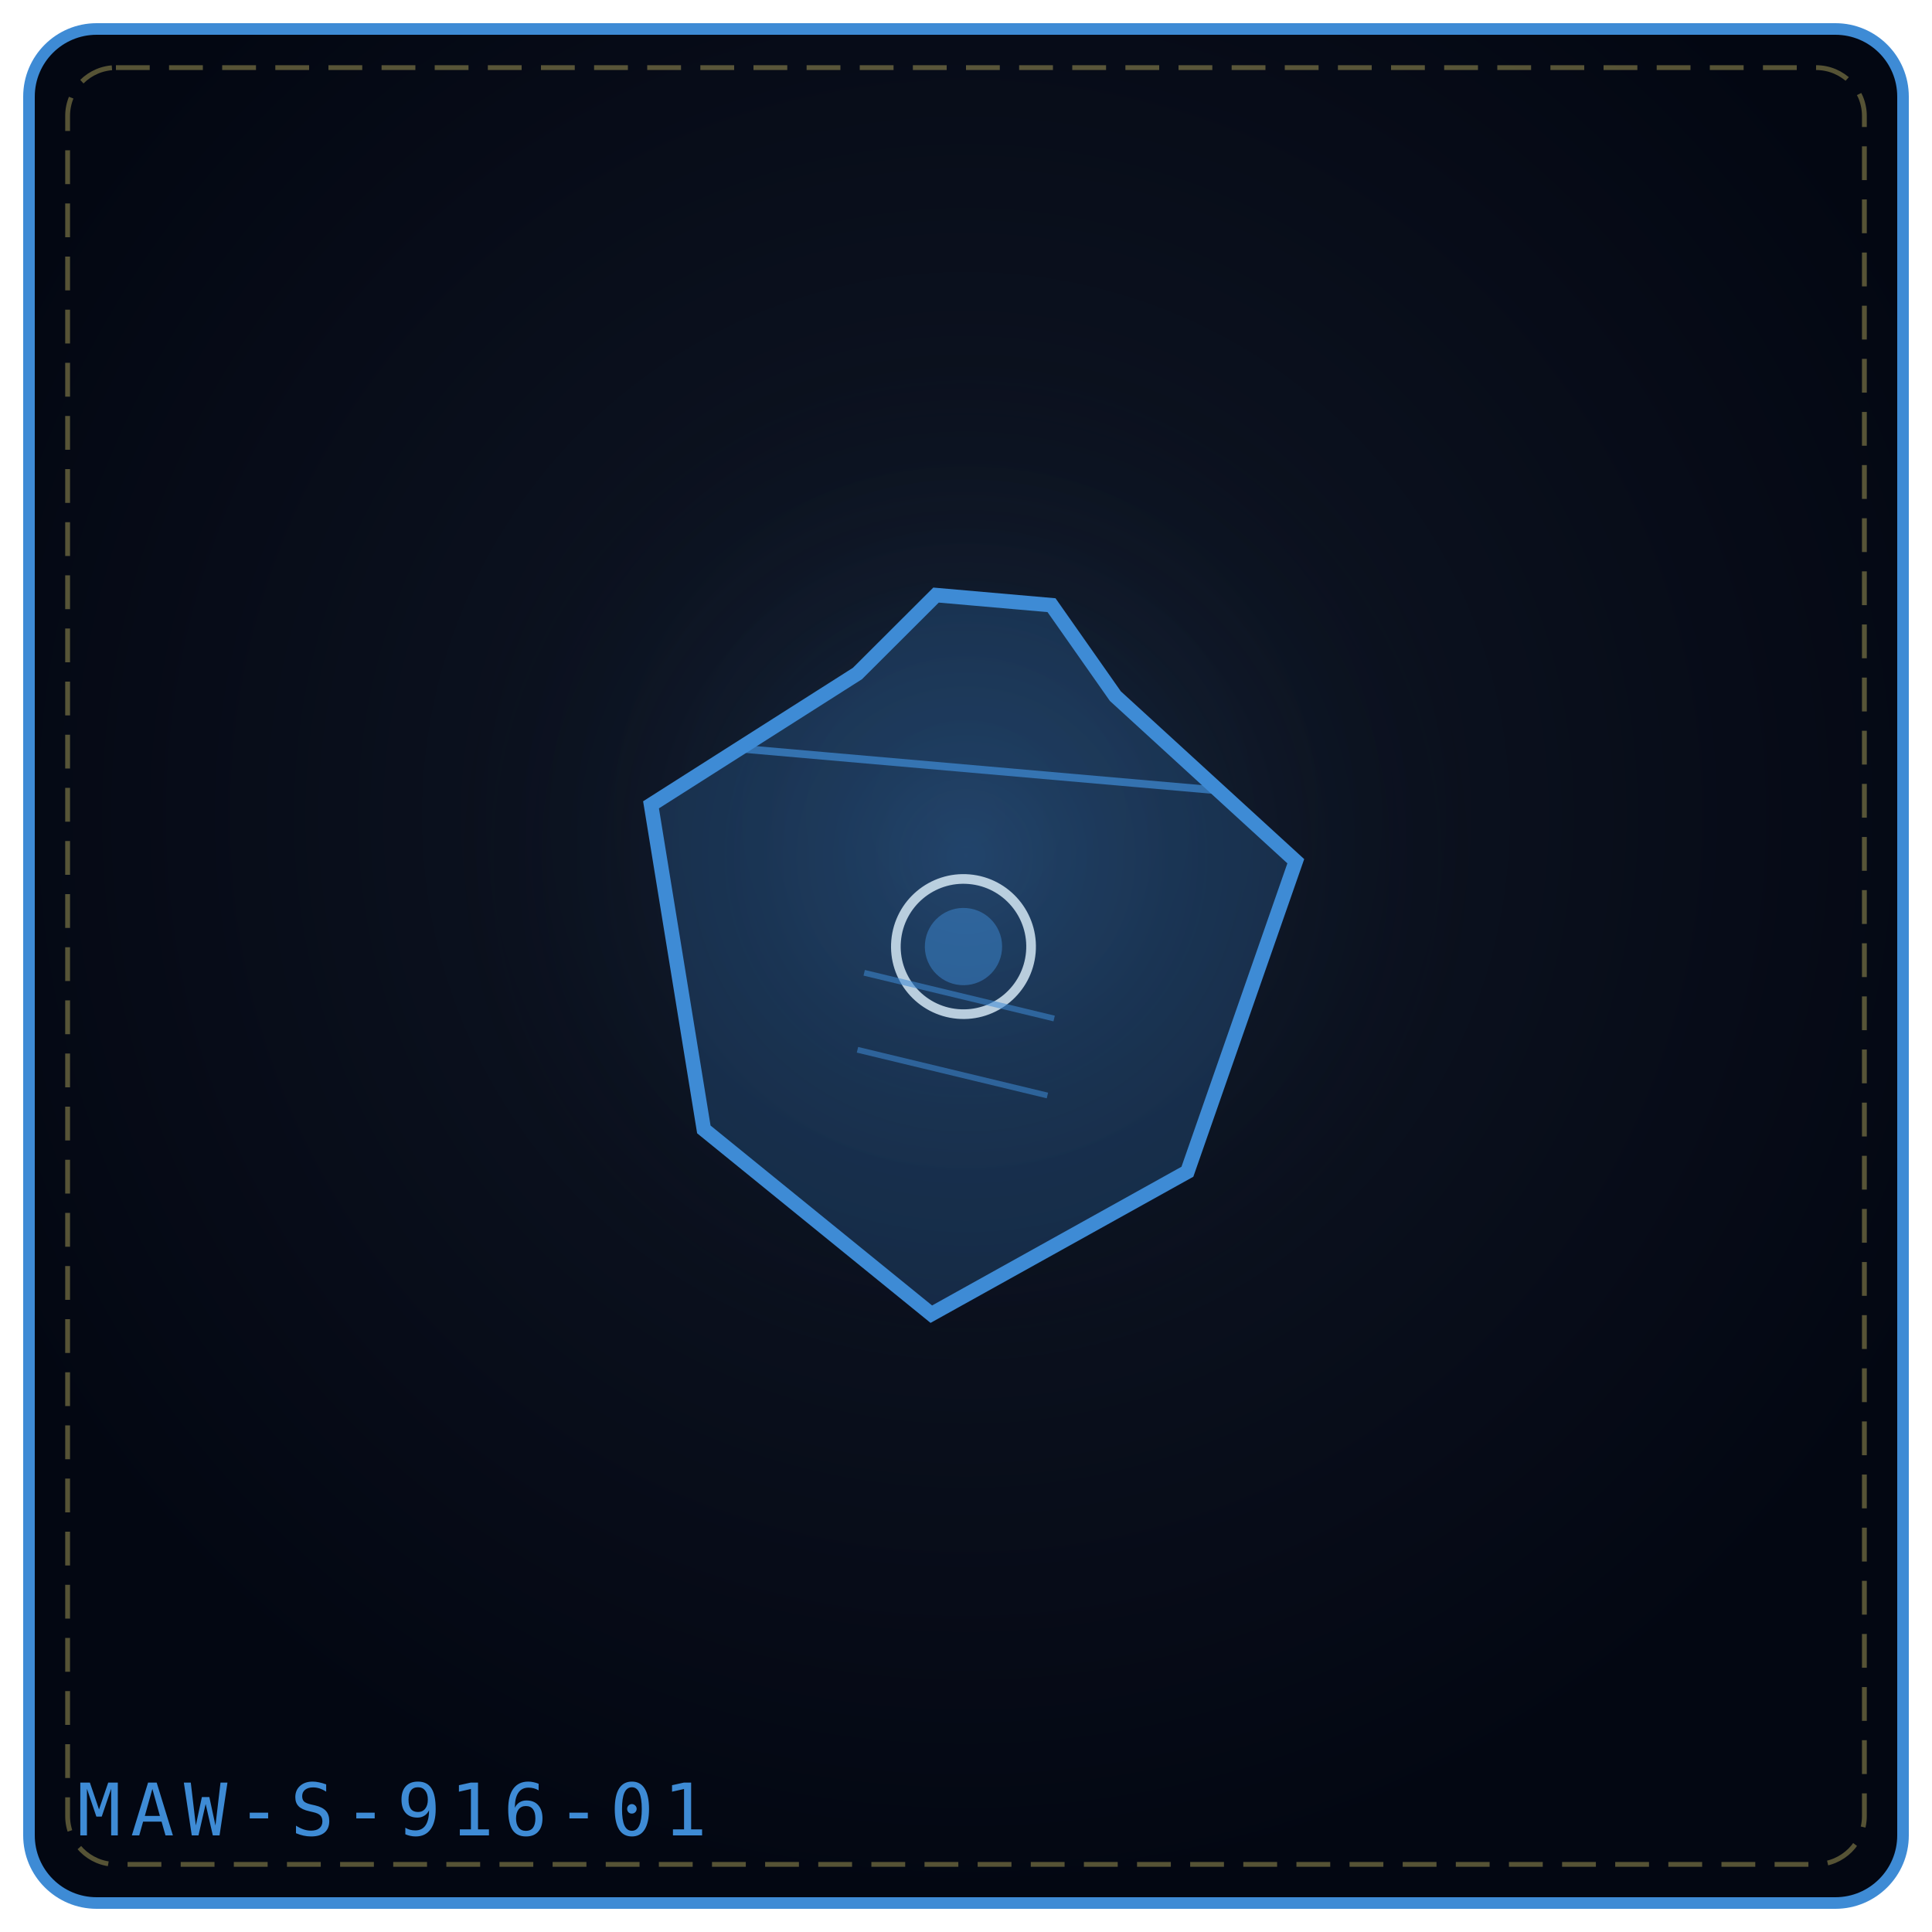
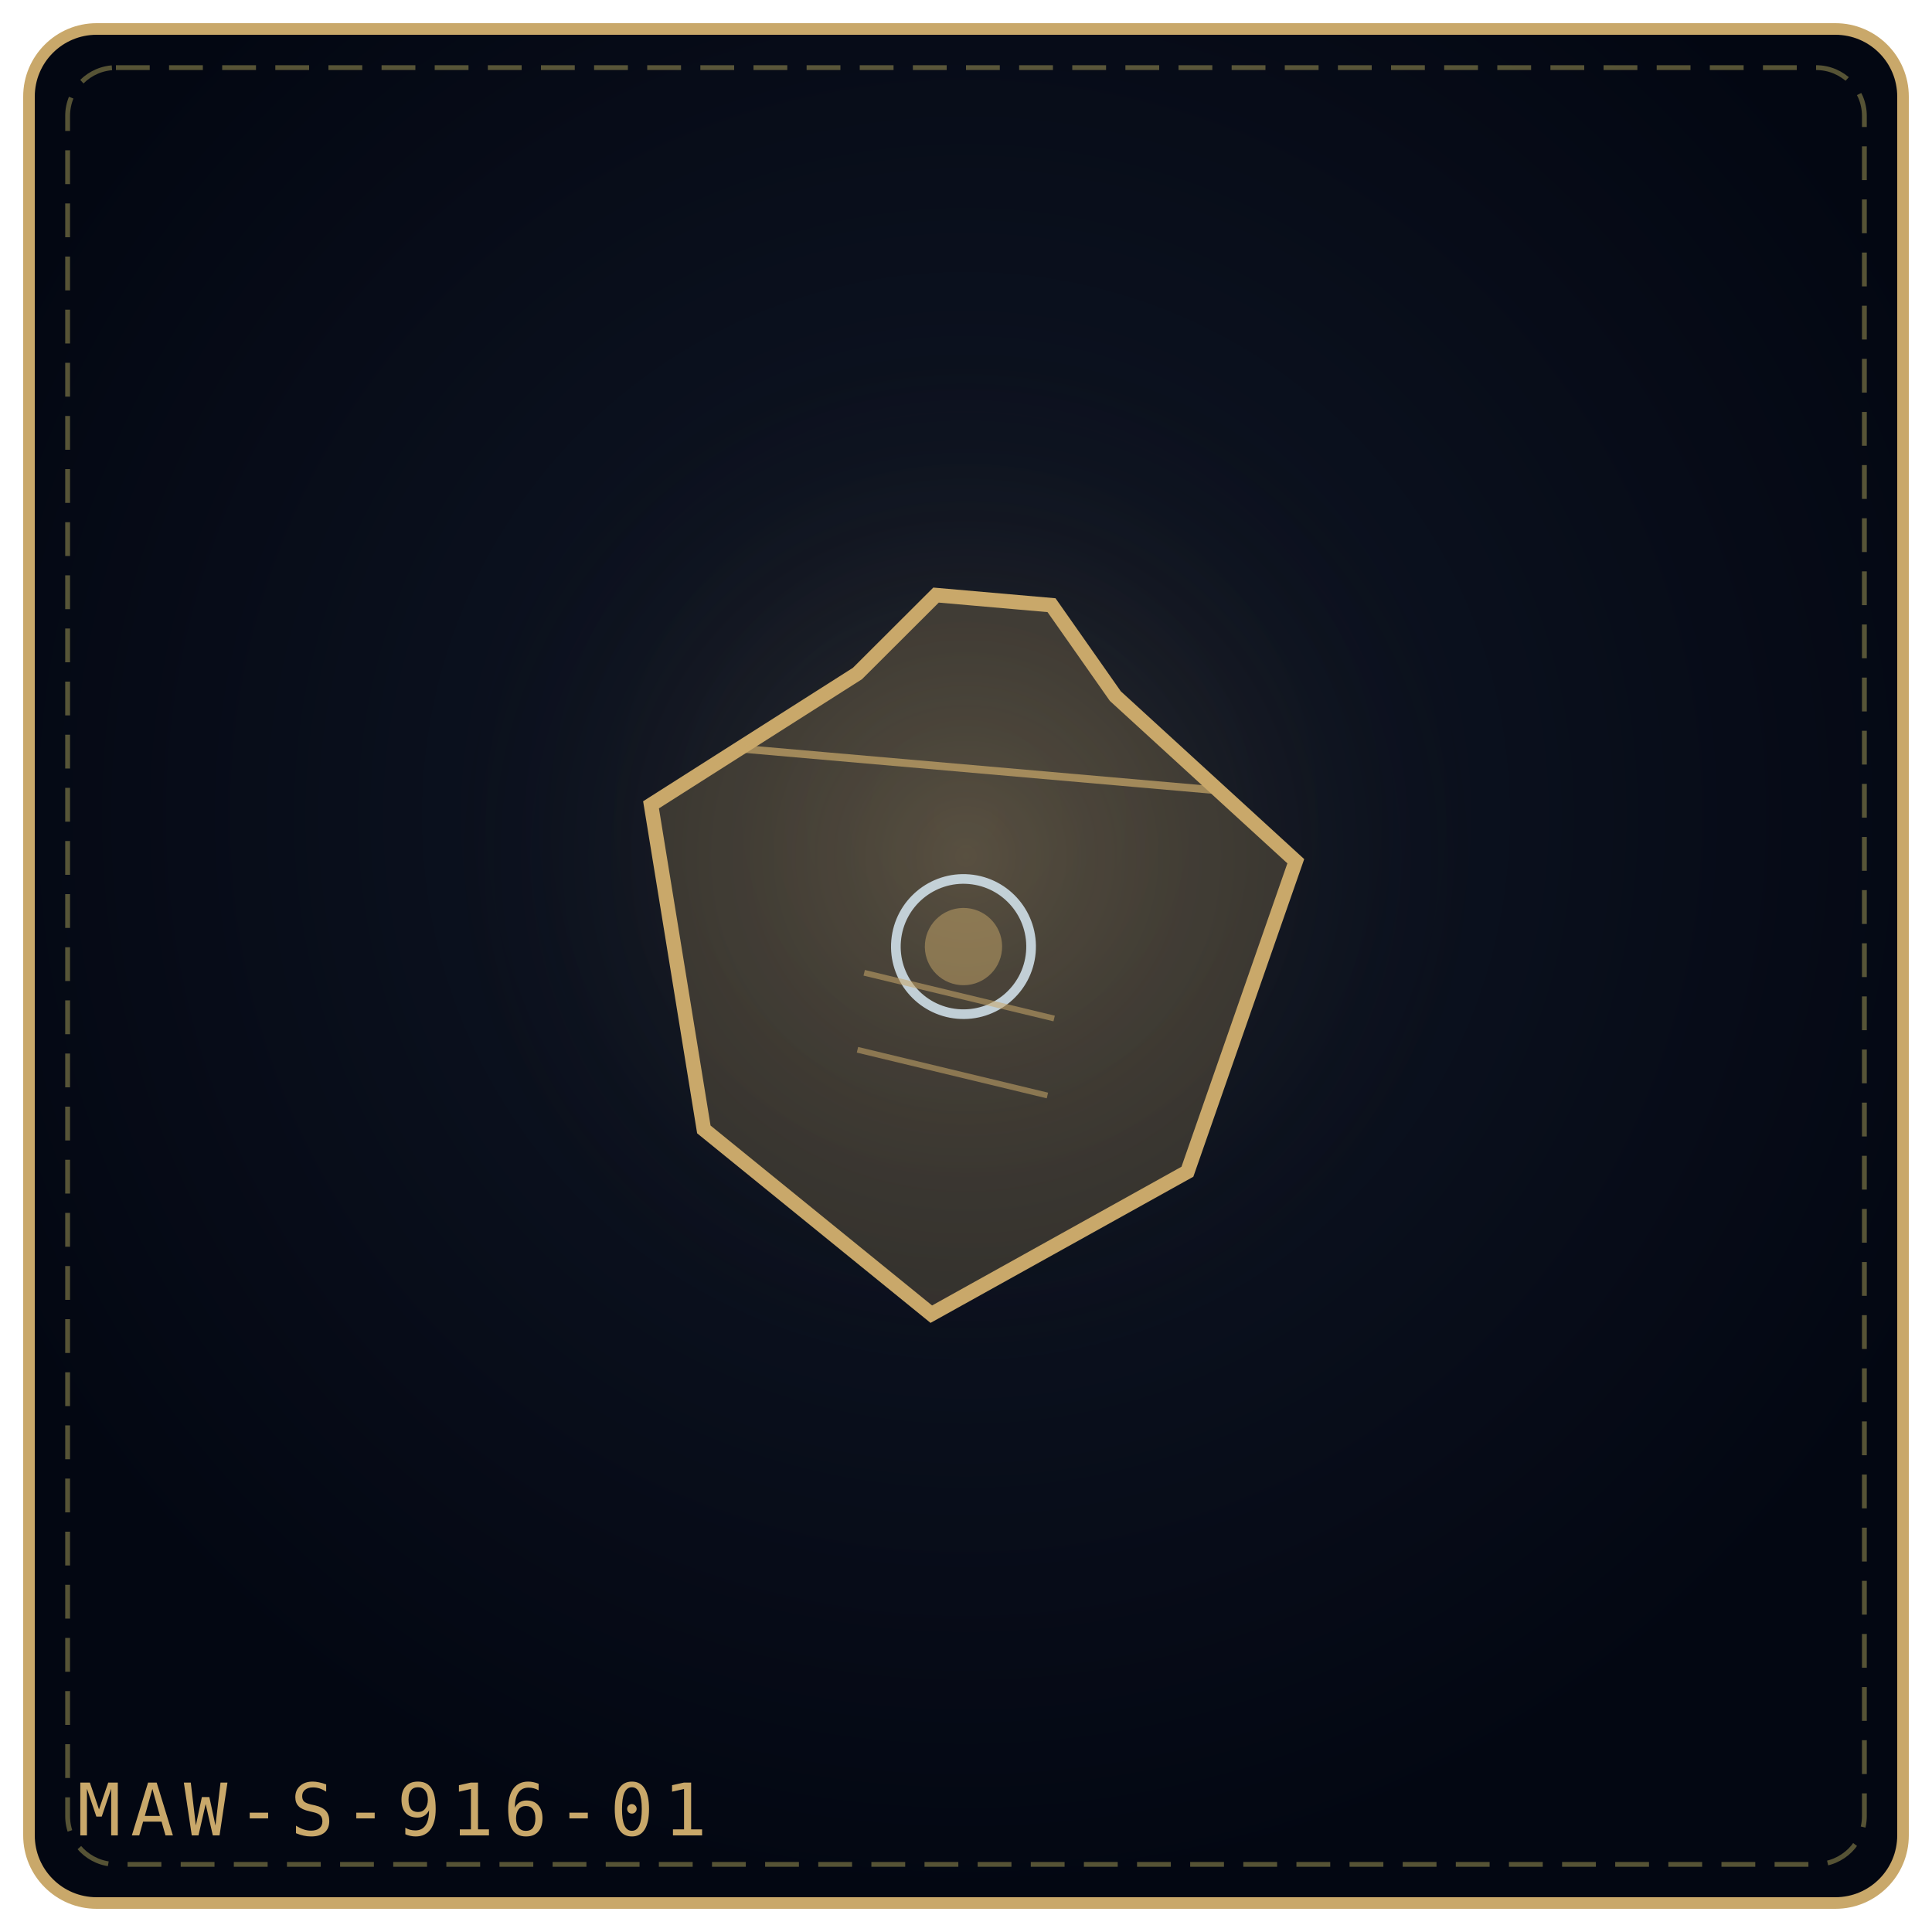
<svg xmlns="http://www.w3.org/2000/svg" viewBox="0 0 400 400" width="100%" height="100%" role="img" aria-label="DEVOURING BLOOM MANTLE">
  <defs>
    <radialGradient id="bg76a11d" cx="50%" cy="42%" r="58%">
      <stop offset="0%" stop-color="#111827" />
      <stop offset="100%" stop-color="#030712" />
    </radialGradient>
    <radialGradient id="gl76a11d" cx="50%" cy="46%" r="42%">
-       <stop offset="0%" stop-color="#3e8bd5" stop-opacity=".22" />
+       <stop offset="0%" stop-color="#c9a86a" stop-opacity=".22" />
      <stop offset="100%" stop-color="#000" stop-opacity="0" />
    </radialGradient>
  </defs>
-   <rect x="6" y="6" width="388" height="388" rx="14" fill="url(#bg76a11d)" stroke="#3e8bd5" stroke-width="2.4" />
+   <rect x="6" y="6" width="388" height="388" rx="14" fill="url(#bg76a11d)" stroke="#c9a86a" stroke-width="2.4" />
  <rect x="14" y="14" width="372" height="372" rx="10" fill="none" stroke="#f1df76" stroke-width="1" stroke-dasharray="7 4" opacity=".35" />
  <circle cx="200" cy="188" r="135" fill="url(#gl76a11d)" />
  <g transform="rotate(5 200.0 190.0)">
-     <path d="M133.0 172.4 L173.2 141.6 L188.0 124.0 L212.0 124.0 L226.8 141.6 L267.0 172.4 L250.25 238.4 L200.0 272.4 L149.75 238.4 Z" fill="#3e8bd5" fill-opacity=".22" stroke="#3e8bd5" stroke-width="3" />
-     <path d="M149.8 159.2 L250.2 159.2" fill="none" stroke="#3e8bd5" stroke-width="1.6" opacity=".7" />
+     <path d="M133.0 172.4 L173.2 141.6 L188.0 124.0 L212.0 124.0 L226.8 141.6 L267.0 172.4 L250.25 238.4 L200.0 272.4 L149.75 238.4 Z" fill="#c9a86a" fill-opacity=".22" stroke="#c9a86a" stroke-width="3" />
+     <path d="M149.8 159.2 L250.2 159.2" fill="none" stroke="#c9a86a" stroke-width="1.6" opacity=".7" />
    <circle cx="200.0" cy="196.0" r="14" fill="none" stroke="#e0f2fe" stroke-width="2" opacity=".8" />
-     <circle cx="200.0" cy="196.0" r="8" fill="#3e8bd5" fill-opacity=".5" />
-     <path d="M180.0 203.2 L220.0 209.2" fill="none" stroke="#3e8bd5" stroke-width="1.2" opacity=".55" />
-     <path d="M180.0 219.2 L220.0 225.2" fill="none" stroke="#3e8bd5" stroke-width="1.2" opacity=".55" />
+     <circle cx="200.0" cy="196.0" r="8" fill="#c9a86a" fill-opacity=".5" />
+     <path d="M180.0 203.2 L220.0 209.2" fill="none" stroke="#c9a86a" stroke-width="1.2" opacity=".55" />
+     <path d="M180.0 219.2 L220.0 225.2" fill="none" stroke="#c9a86a" stroke-width="1.2" opacity=".55" />
  </g>
-   <text x="16" y="380" font-family="monospace" font-size="15" letter-spacing="2" fill="#3e8bd5">MAW-S-916-01</text>
+   <text x="16" y="380" font-family="monospace" font-size="15" letter-spacing="2" fill="#c9a86a">MAW-S-916-01</text>
</svg>
